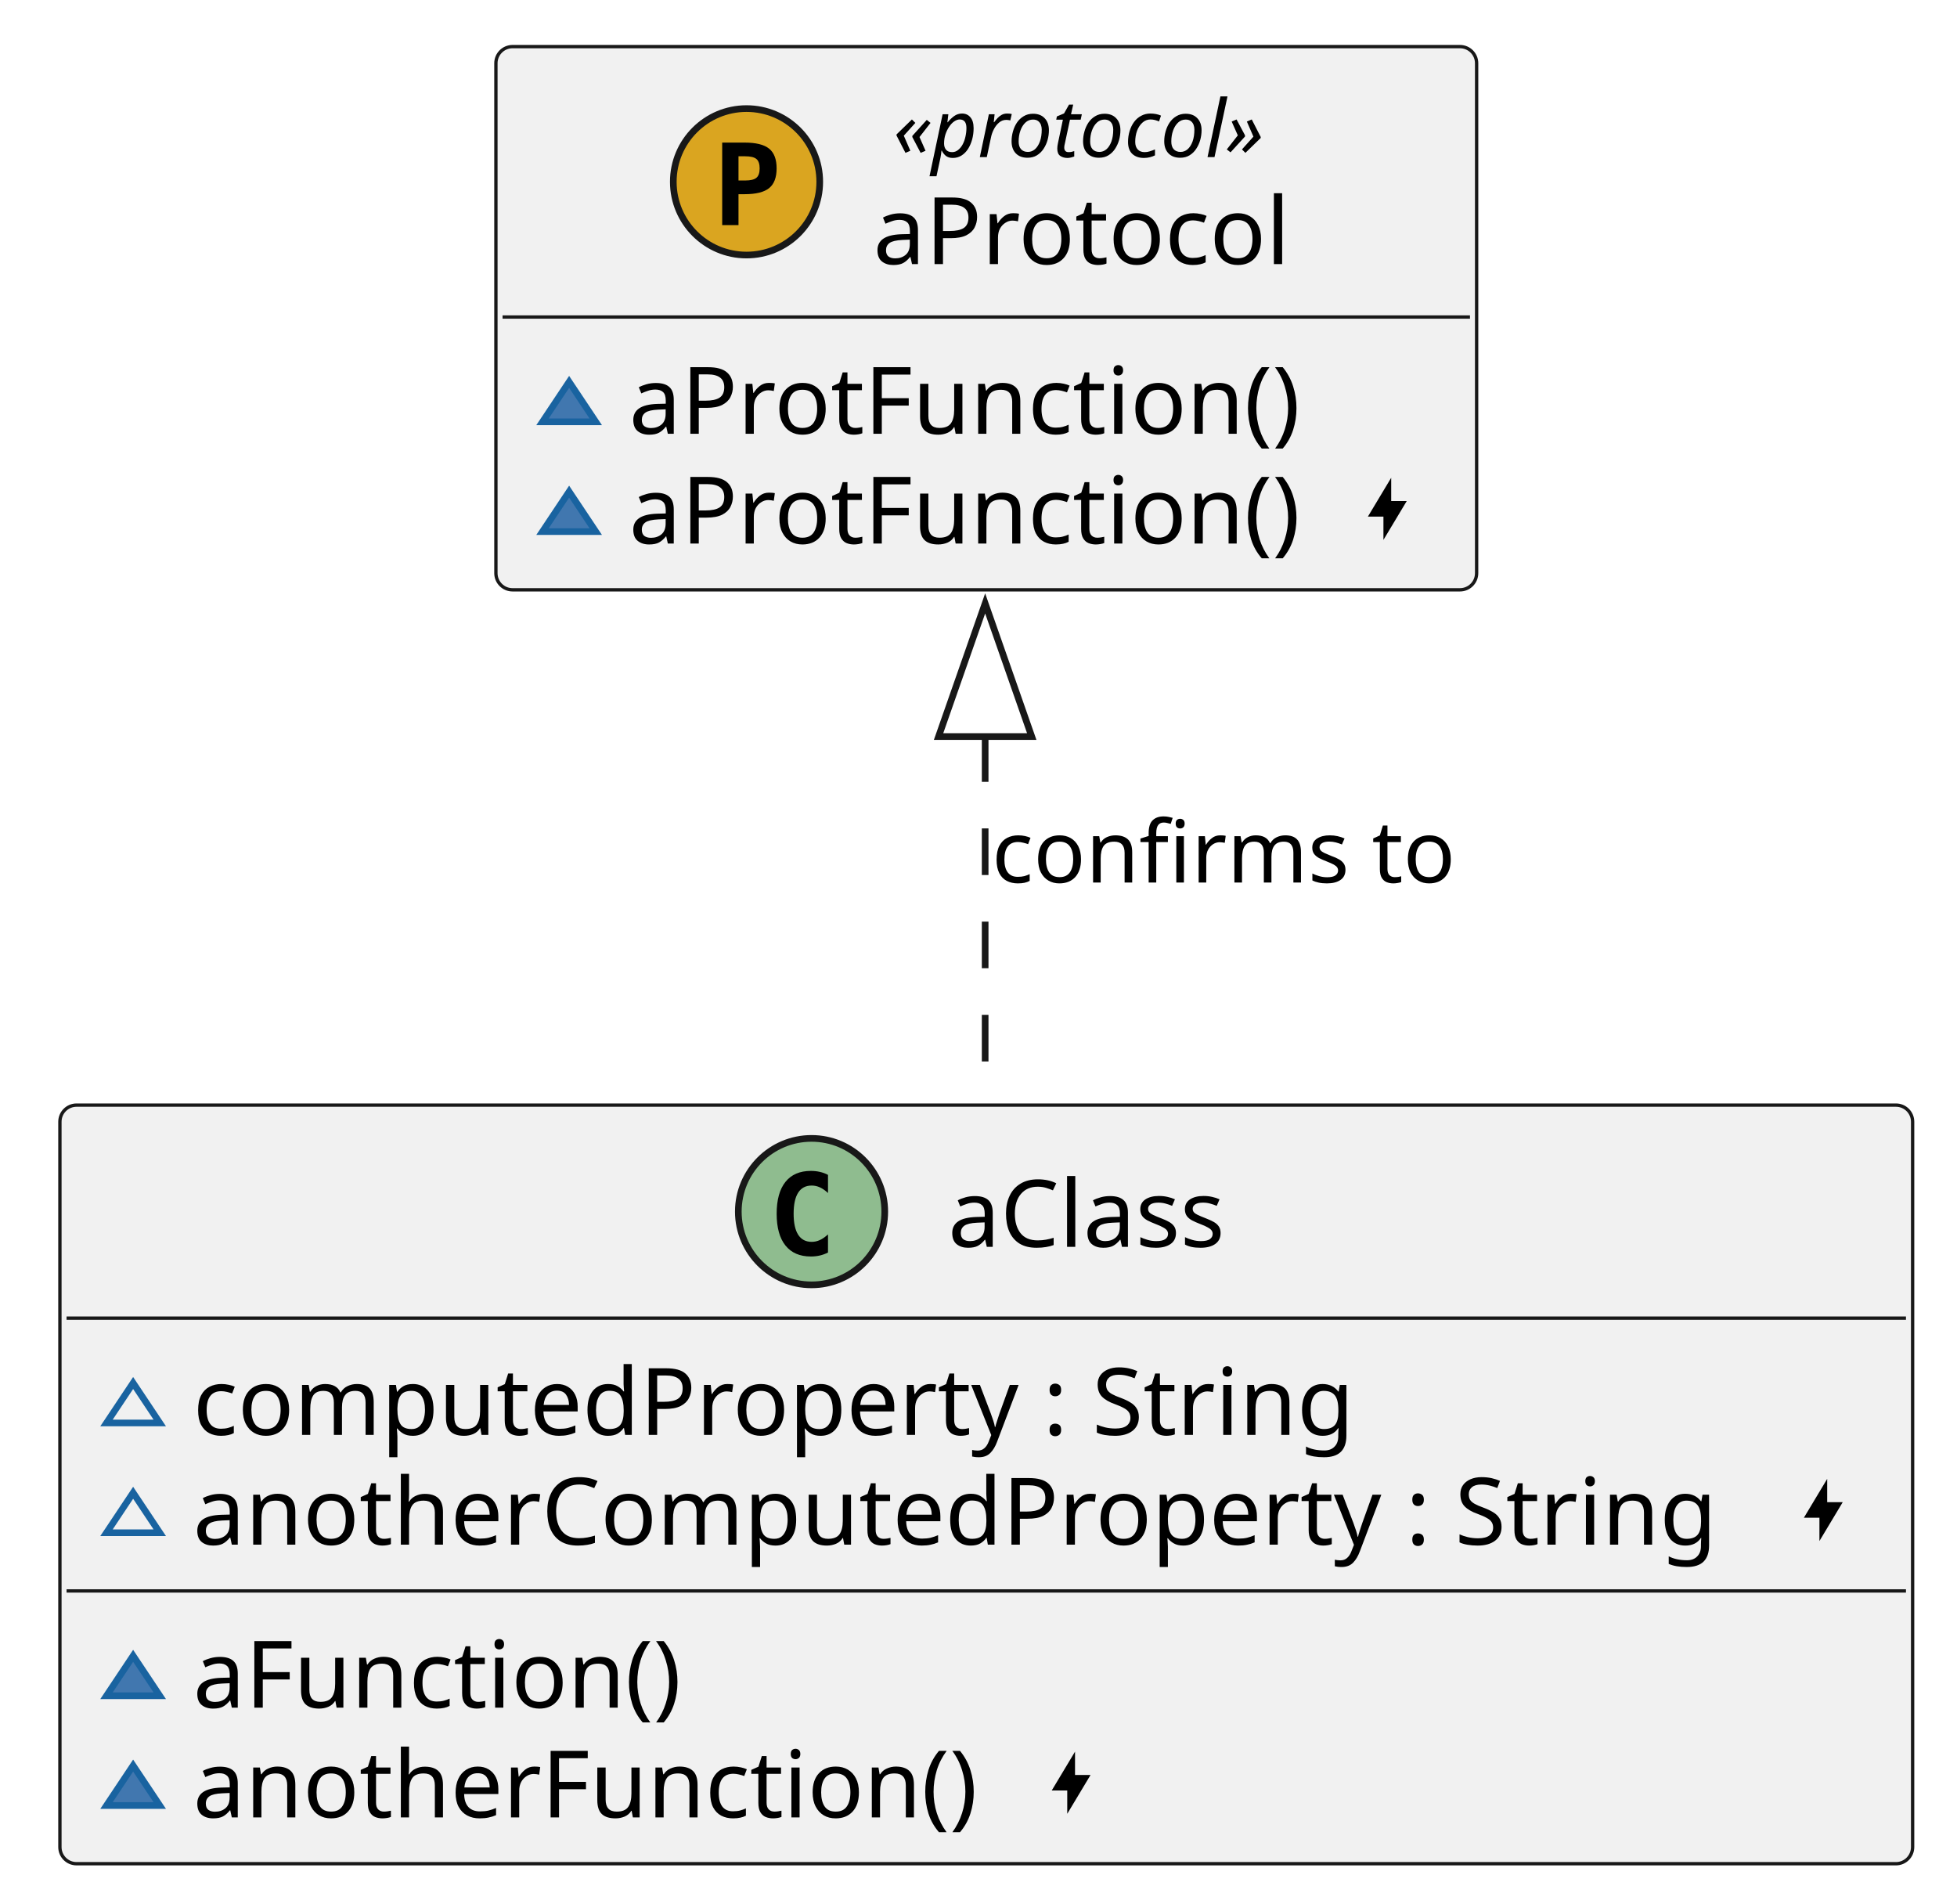
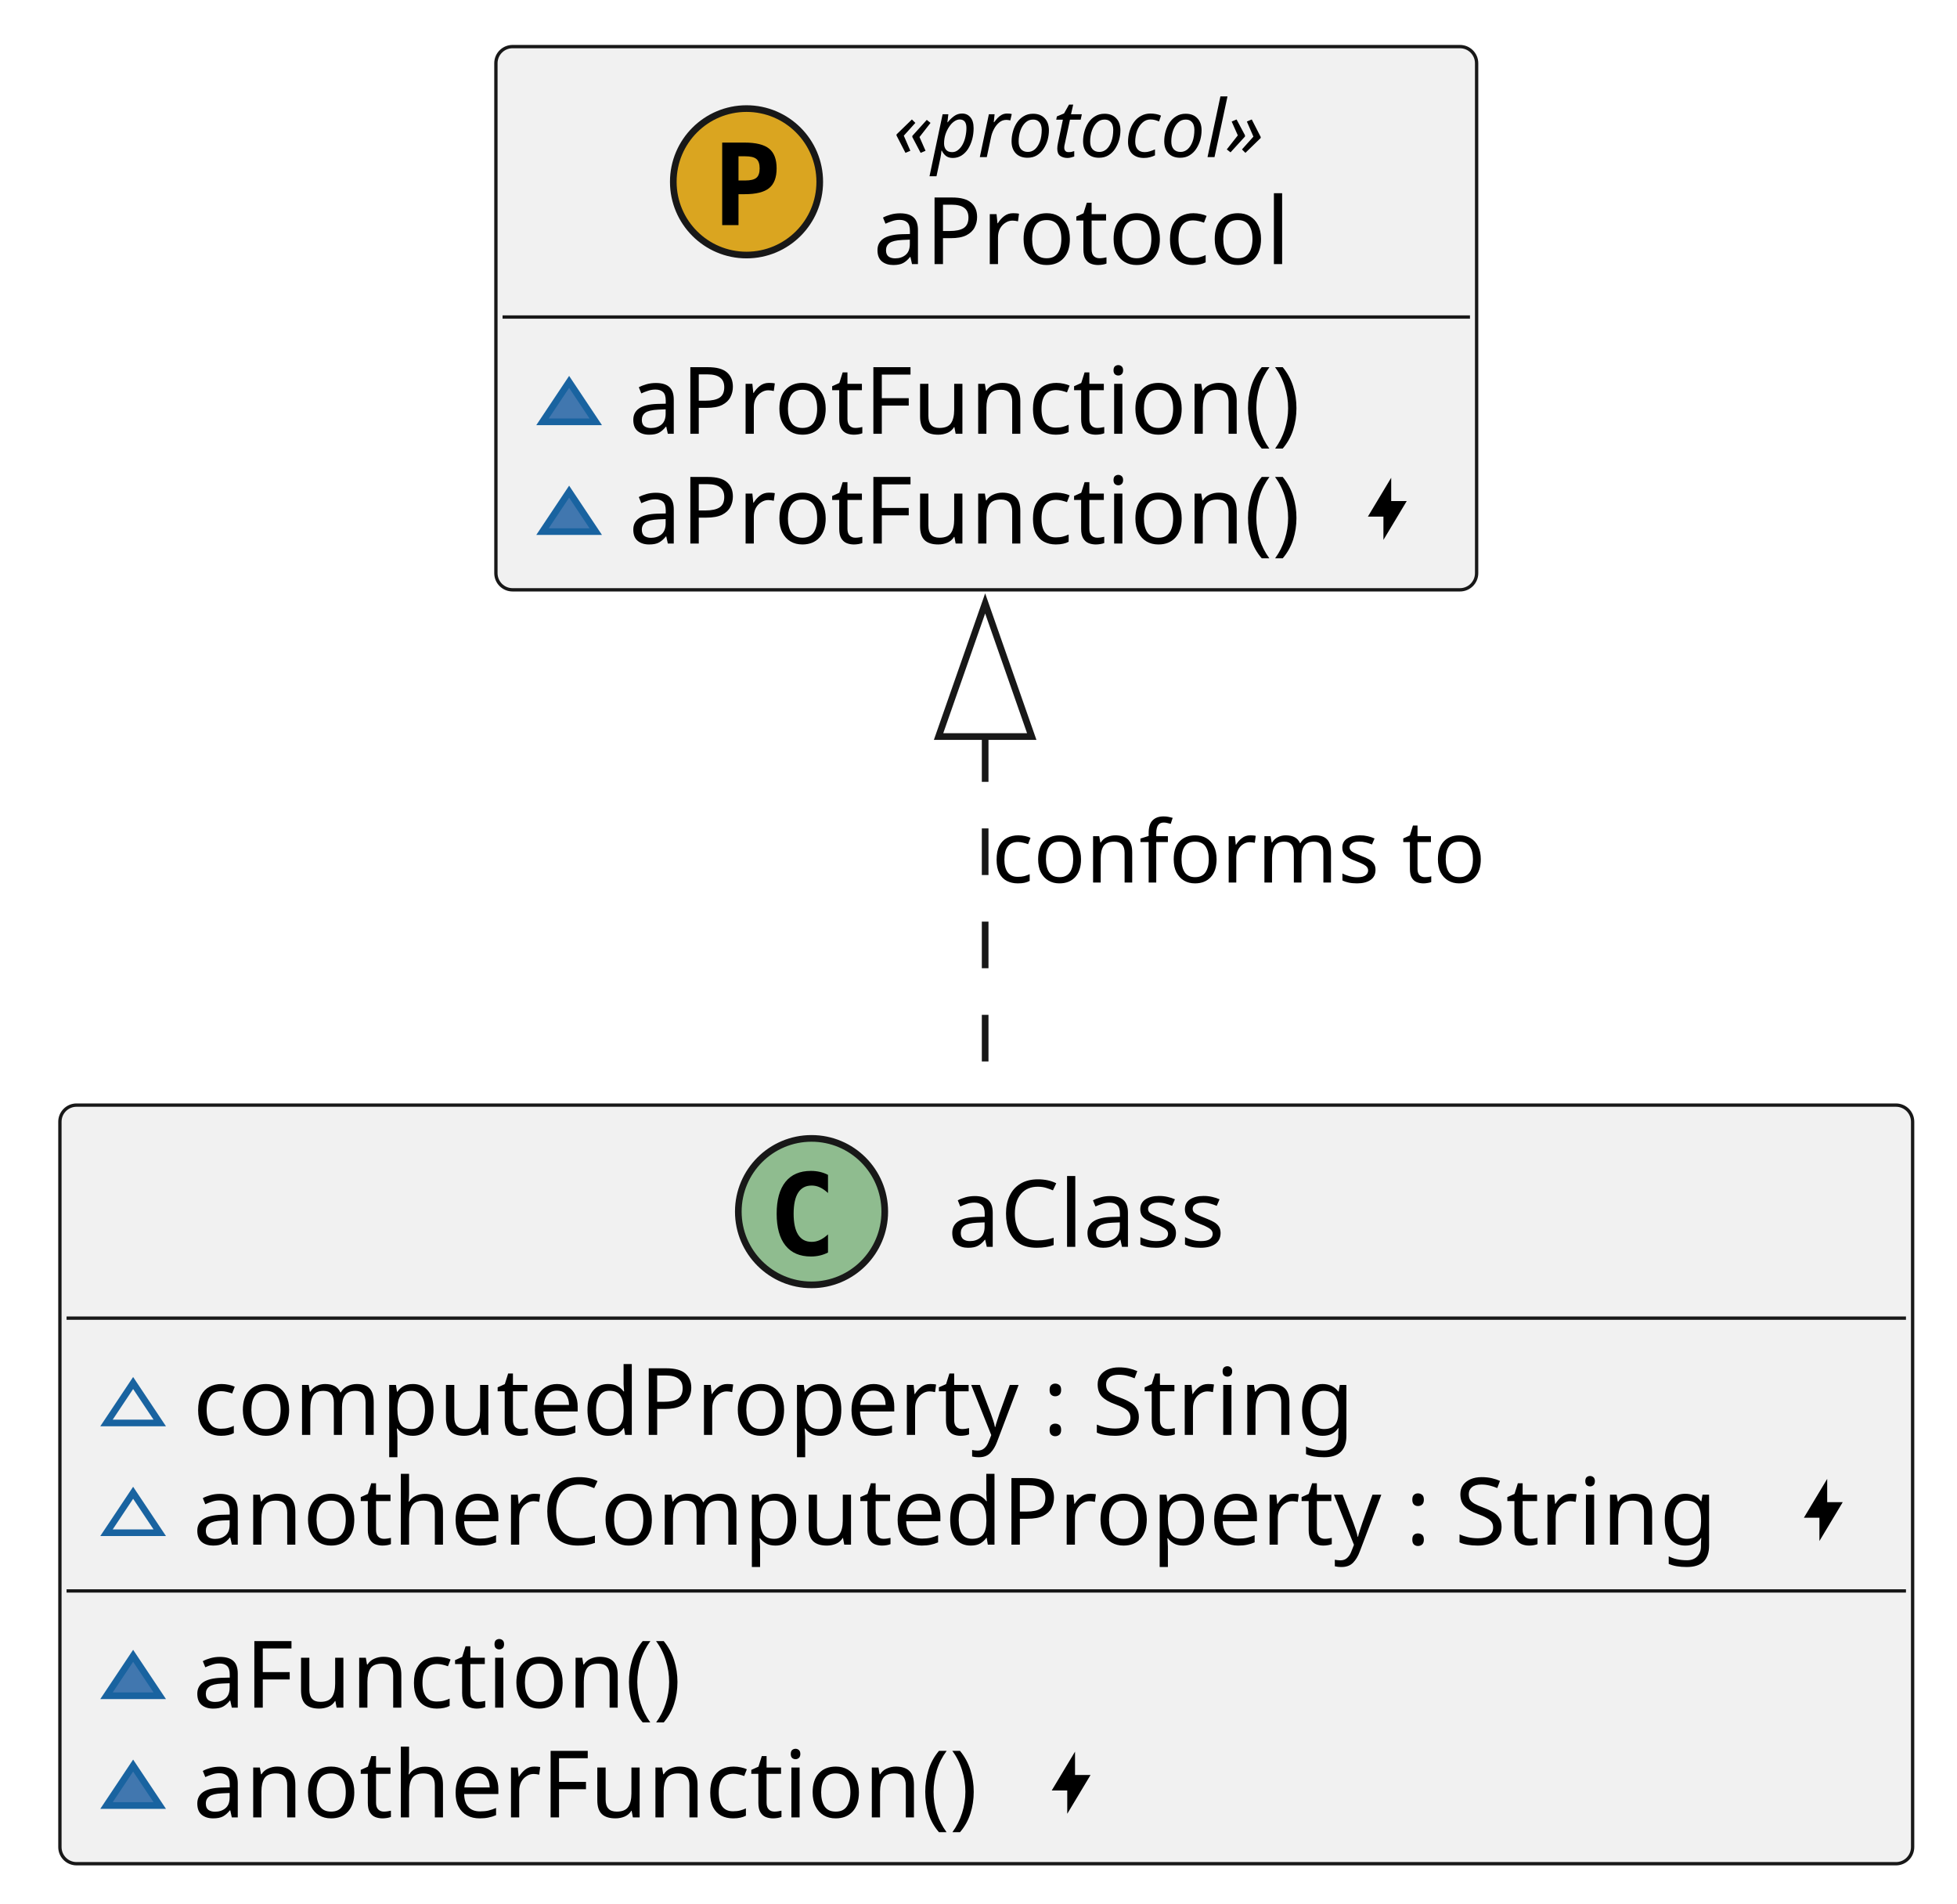
<svg xmlns="http://www.w3.org/2000/svg" contentStyleType="text/css" height="286px" preserveAspectRatio="none" style="width:294px;height:286px;background:#FFFFFF;" version="1.1" viewBox="0 0 294 286" width="294px" zoomAndPan="magnify">
  <defs />
  <g>
    <g id="elem_aProtocol">
      <rect codeLine="7" fill="#F1F1F1" height="81.598" id="aProtocol" rx="2.5" ry="2.5" style="stroke:#181818;stroke-width:0.5;" width="147.333" x="74.5" y="7" />
      <ellipse cx="112.15" cy="27.311" fill="#DAA520" rx="11" ry="11" style="stroke:#181818;stroke-width:1.0;" />
      <path d="M110.944,23.476 L110.944,27.112 L111.948,27.112 Q113.151,27.112 113.637,26.705 Q114.123,26.298 114.123,25.294 Q114.123,24.29 113.637,23.883 Q113.151,23.476 111.948,23.476 Z M108.495,21.418 L111.856,21.418 Q114.421,21.418 115.546,22.331 Q116.671,23.244 116.671,25.294 Q116.671,27.344 115.546,28.257 Q114.421,29.17 111.856,29.17 L110.944,29.17 L110.944,33.81 L108.495,33.81 Z " fill="#000000" />
      <text fill="#000000" font-family="sans-serif" font-size="12" font-style="italic" lengthAdjust="spacing" textLength="59" x="134.183" y="23.602">«protocol»</text>
      <text fill="#000000" font-family="sans-serif" font-size="14" lengthAdjust="spacing" textLength="65" x="131.183" y="39.668">aProtocol</text>
      <line style="stroke:#181818;stroke-width:0.5;" x1="75.5" x2="220.833" y1="47.621" y2="47.621" />
      <polygon fill="#4177AF" points="85.5,57.365,81.5,63.365,89.5,63.365" style="stroke:#1963A0;stroke-width:1.0;" />
      <text fill="#000000" font-family="sans-serif" font-size="14" lengthAdjust="spacing" textLength="106" x="94.5" y="65.156">aProtFunction()</text>
      <polygon fill="#4177AF" points="85.5,73.853,81.5,79.853,89.5,79.853" style="stroke:#1963A0;stroke-width:1.0;" />
      <text fill="#000000" font-family="sans-serif" font-size="14" lengthAdjust="spacing" textLength="106" x="94.5" y="81.644">aProtFunction()</text>
      <path d="M209,71.764 L205.5,77.598 L207.833,77.598 L207.833,81.098 L211.333,75.264 L209,75.264 L209,71.764 " fill="#000000" style="stroke:;stroke-width:0.0;stroke-dasharray:;" />
    </g>
    <g id="elem_aClass">
      <rect codeLine="11" fill="#F1F1F1" height="113.953" id="aClass" rx="2.5" ry="2.5" style="stroke:#181818;stroke-width:0.5;" width="278.333" x="9" y="166" />
      <ellipse cx="121.917" cy="182" fill="#8FBC8F" rx="11" ry="11" style="stroke:#181818;stroke-width:1.0;" />
      <path d="M124.39,188.143 Q123.809,188.442 123.17,188.591 Q122.53,188.741 121.825,188.741 Q119.318,188.741 117.998,187.089 Q116.678,185.437 116.678,182.316 Q116.678,179.186 117.998,177.535 Q119.318,175.883 121.825,175.883 Q122.53,175.883 123.178,176.032 Q123.825,176.182 124.39,176.481 L124.39,179.203 Q123.759,178.622 123.165,178.352 Q122.572,178.083 121.941,178.083 Q120.596,178.083 119.912,179.149 Q119.227,180.216 119.227,182.316 Q119.227,184.408 119.912,185.474 Q120.596,186.541 121.941,186.541 Q122.572,186.541 123.165,186.271 Q123.759,186.001 124.39,185.42 Z " fill="#000000" />
      <text fill="#000000" font-family="sans-serif" font-size="14" lengthAdjust="spacing" textLength="44" x="142.417" y="187.291">aClass</text>
      <line style="stroke:#181818;stroke-width:0.5;" x1="10" x2="286.333" y1="198" y2="198" />
      <polygon fill="none" points="20,207.744,16,213.744,24,213.744" style="stroke:#1963A0;stroke-width:1.0;" />
      <text fill="#000000" font-family="sans-serif" font-size="14" lengthAdjust="spacing" textLength="180" x="29" y="215.535">computedProperty : String</text>
      <polygon fill="none" points="20,224.232,16,230.232,24,230.232" style="stroke:#1963A0;stroke-width:1.0;" />
      <text fill="#000000" font-family="sans-serif" font-size="14" lengthAdjust="spacing" textLength="237" x="29" y="232.023">anotherComputedProperty : String</text>
      <path d="M274.5,222.143 L271,227.977 L273.333,227.977 L273.333,231.477 L276.833,225.643 L274.5,225.643 L274.5,222.143 " fill="#000000" style="stroke:;stroke-width:0.0;stroke-dasharray:;" />
      <line style="stroke:#181818;stroke-width:0.5;" x1="10" x2="286.333" y1="238.977" y2="238.977" />
      <polygon fill="#4177AF" points="20,248.721,16,254.721,24,254.721" style="stroke:#1963A0;stroke-width:1.0;" />
      <text fill="#000000" font-family="sans-serif" font-size="14" lengthAdjust="spacing" textLength="78" x="29" y="256.512">aFunction()</text>
      <polygon fill="#4177AF" points="20,265.209,16,271.209,24,271.209" style="stroke:#1963A0;stroke-width:1.0;" />
      <text fill="#000000" font-family="sans-serif" font-size="14" lengthAdjust="spacing" textLength="124" x="29" y="273">anotherFunction()</text>
      <path d="M161.5,263.12 L158,268.953 L160.333,268.953 L160.333,272.453 L163.833,266.62 L161.5,266.62 L161.5,263.12 " fill="#000000" style="stroke:;stroke-width:0.0;stroke-dasharray:;" />
    </g>
    <g id="link_aProtocol_aClass">
      <path codeLine="17" d="M148,110.44 C148,128.45 148,148.04 148,165.71 " fill="none" id="aProtocol-backto-aClass" style="stroke:#181818;stroke-width:1.0;stroke-dasharray:7.0,7.0;" />
      <polygon fill="none" points="141,110.64,148,90.64,155,110.64,141,110.64" style="stroke:#181818;stroke-width:1.0;" />
-       <text fill="#000000" font-family="sans-serif" font-size="13" lengthAdjust="spacing" textLength="73" x="149" y="132.568">confirms to</text>
+       <text fill="#000000" font-family="sans-serif" font-size="13" lengthAdjust="spacing" textLength="73" x="149" y="132.568">conforms to</text>
    </g>
  </g>
</svg>
